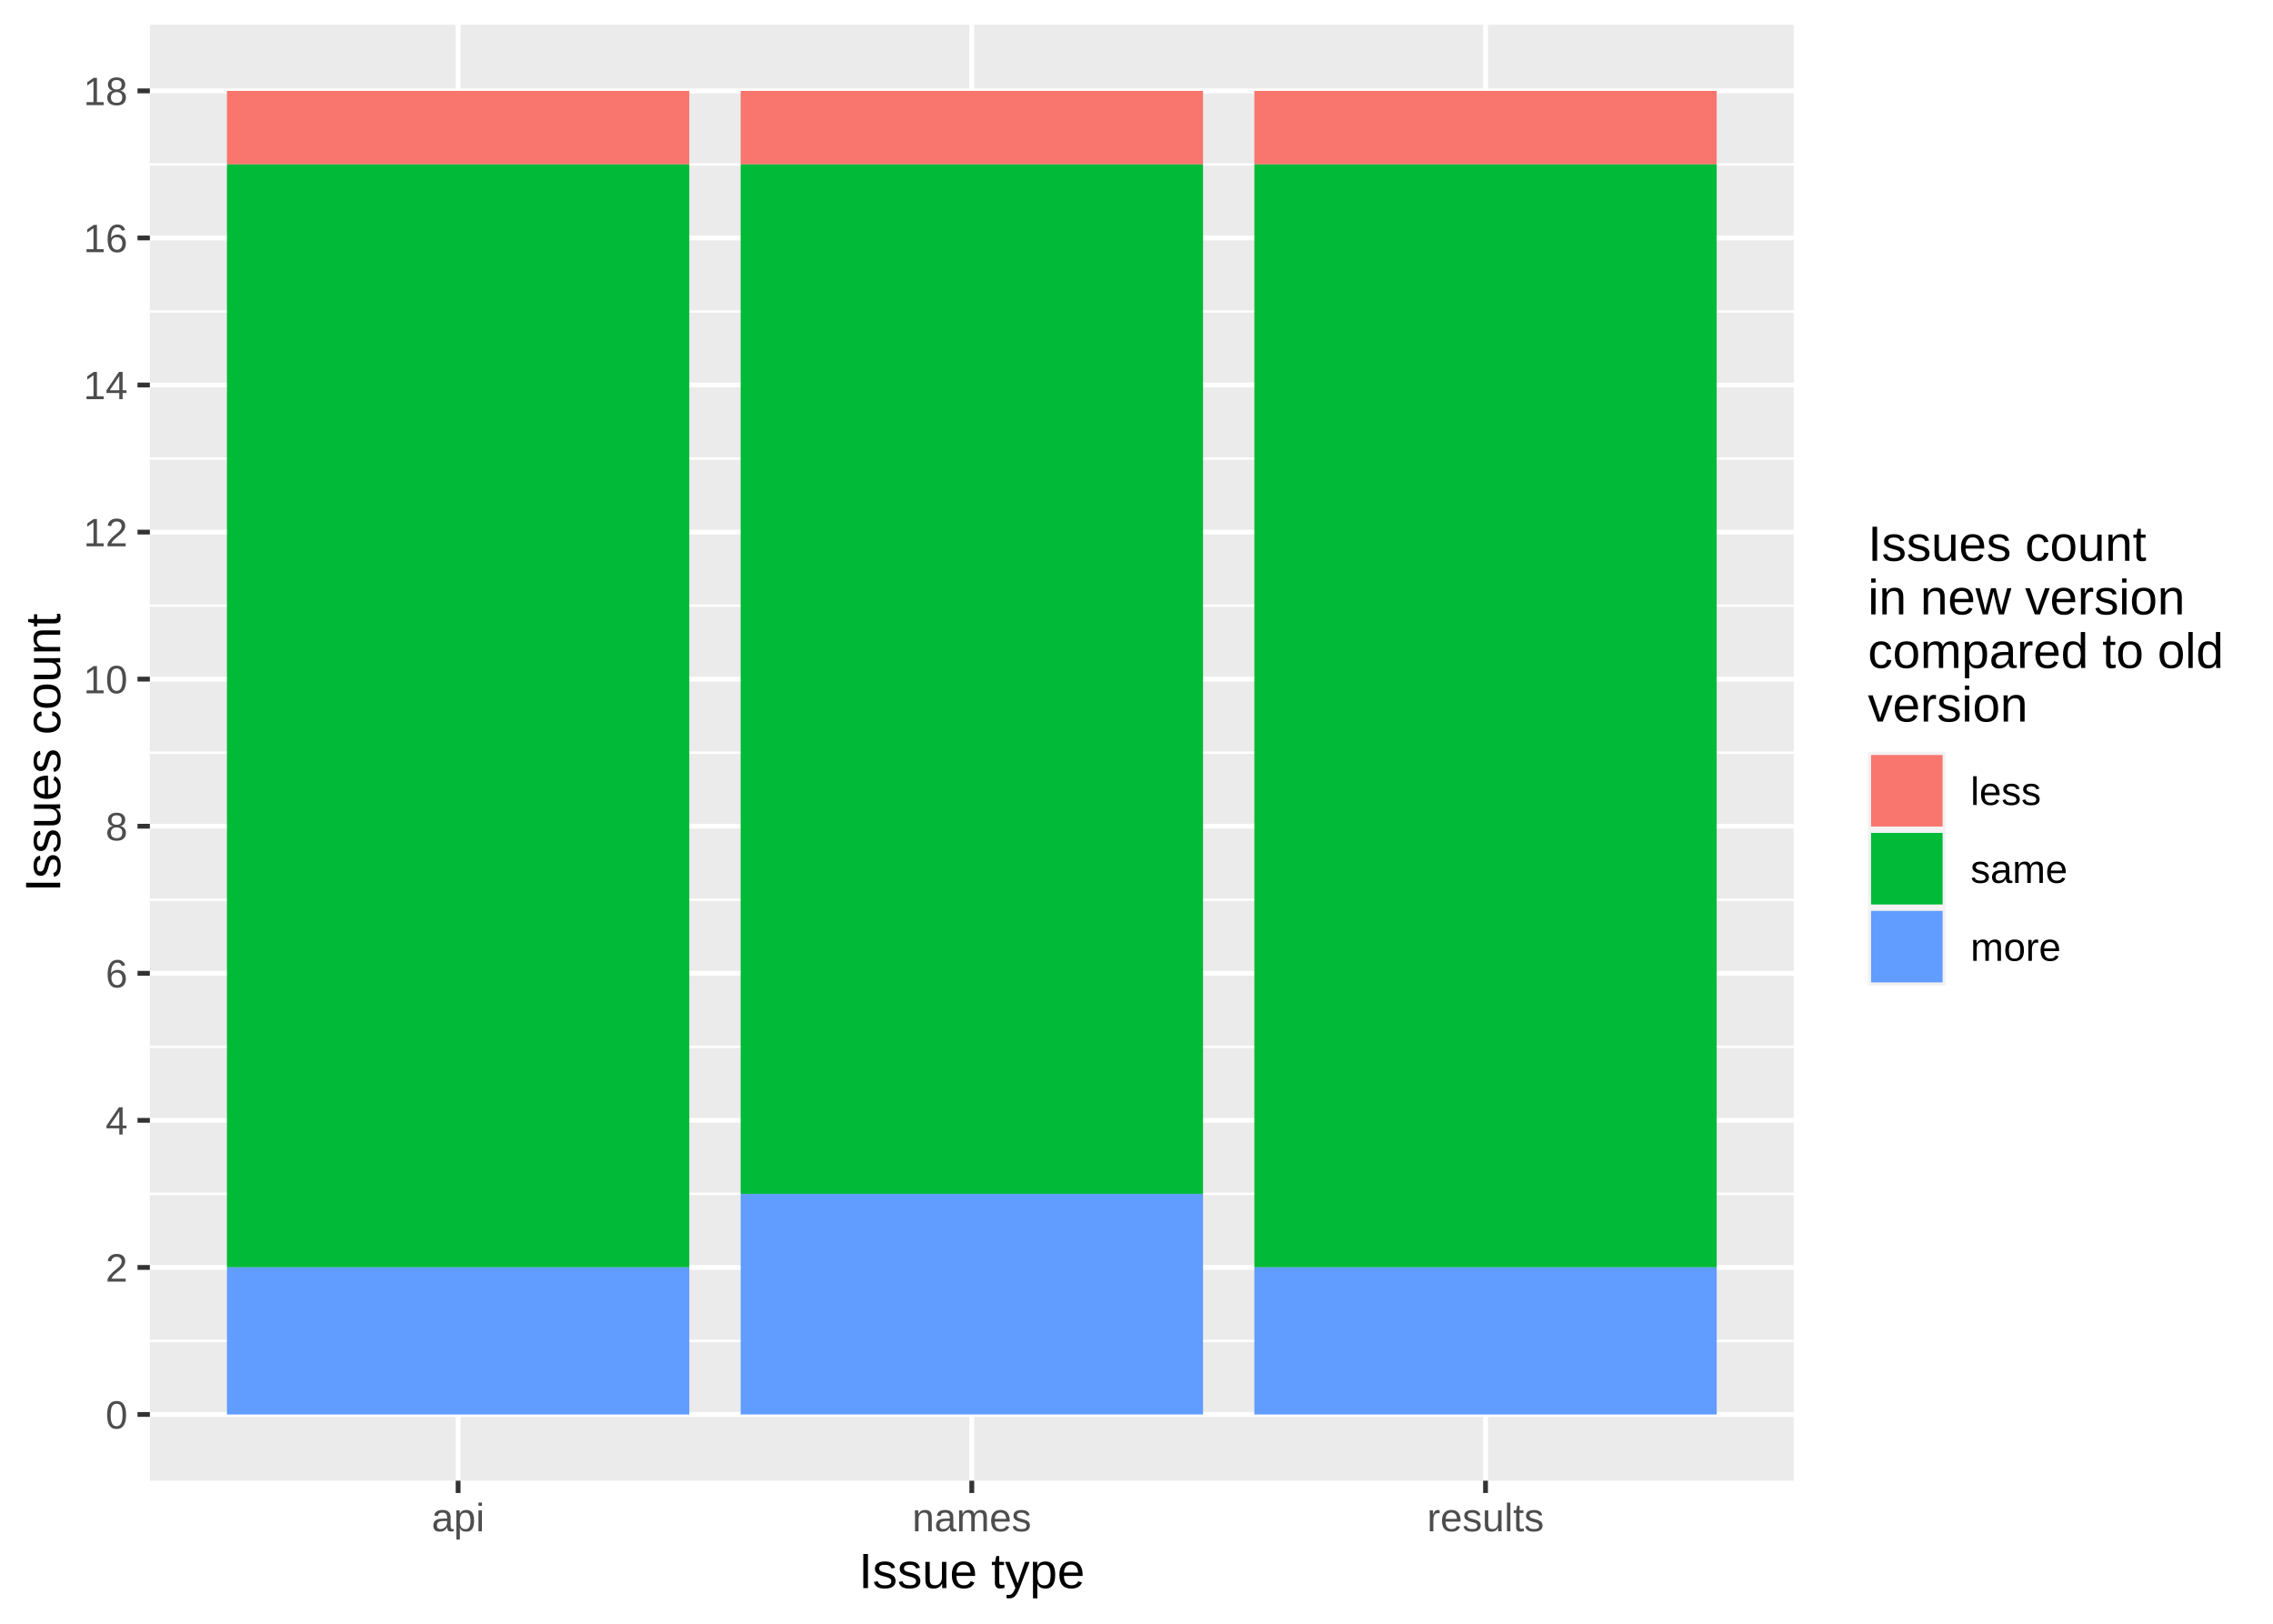
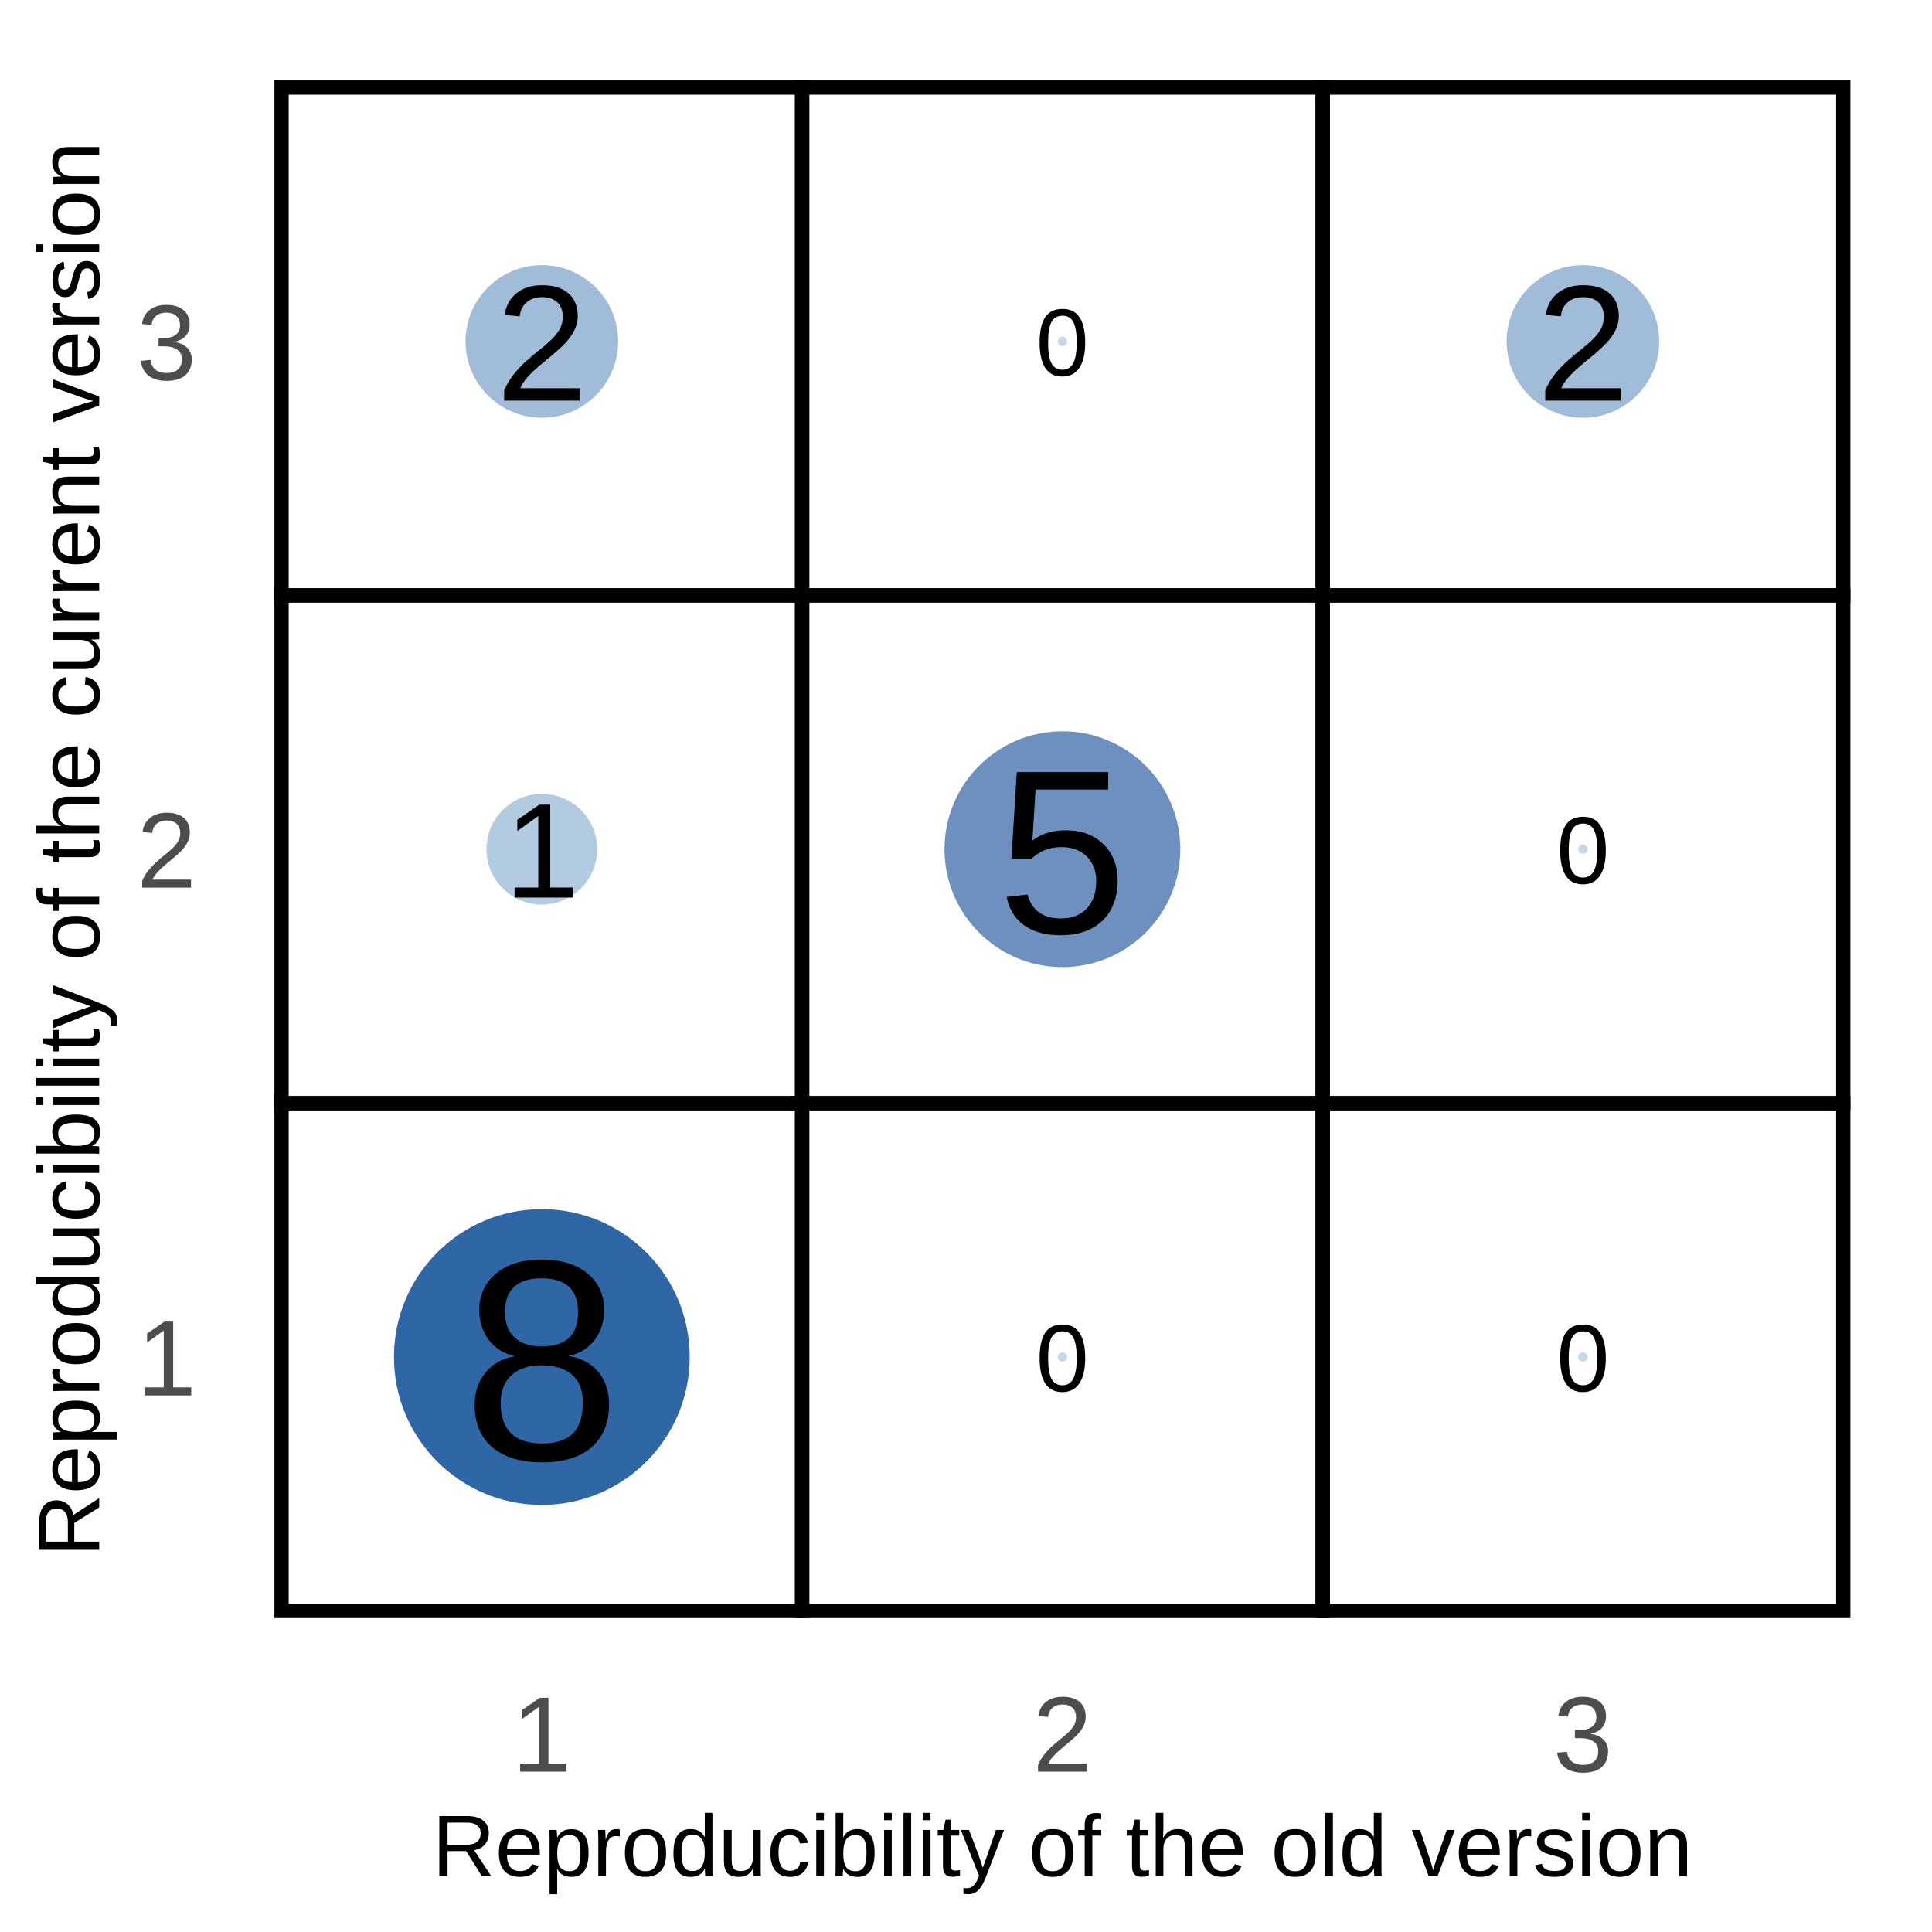
- <svg xmlns="http://www.w3.org/2000/svg" viewBox="0 0 504.00 360.00">
+ <svg xmlns="http://www.w3.org/2000/svg" viewBox="0 0 288.00 288.00">
  <defs>
    <style type="text/css">
    line, polyline, polygon, path, rect, circle {
      fill: none;
      stroke: #000000;
      stroke-linecap: round;
      stroke-linejoin: round;
      stroke-miterlimit: 10.00;
    }
  </style>
  </defs>
  <rect width="100%" height="100%" style="stroke: none; fill: #FFFFFF;" />
-   <rect x="0" y="0.00" width="504.00" height="360.00" style="stroke-width: 1.07; stroke: #FFFFFF; fill: #FFFFFF;" />
  <defs>
-     <clipPath id="cpMzMuMjN8Mzk3LjczfDMyOC4yOHw1LjQ4">
-       <rect x="33.23" y="5.48" width="364.50" height="322.80" />
+     <clipPath id="cpMzQuMjF8MjgyLjUyfDI0Ny43MXw1LjQ4">
+       <rect x="34.21" y="5.48" width="248.31" height="242.23" />
    </clipPath>
  </defs>
-   <rect x="33.23" y="5.48" width="364.50" height="322.80" style="stroke-width: 1.07; stroke: none; fill: #EBEBEB;" clip-path="url(#cpMzMuMjN8Mzk3LjczfDMyOC4yOHw1LjQ4)" />
-   <polyline points="33.23,297.30 397.73,297.30 " style="stroke-width: 0.53; stroke: #FFFFFF; stroke-linecap: butt;" clip-path="url(#cpMzMuMjN8Mzk3LjczfDMyOC4yOHw1LjQ4)" />
-   <polyline points="33.23,264.69 397.73,264.69 " style="stroke-width: 0.53; stroke: #FFFFFF; stroke-linecap: butt;" clip-path="url(#cpMzMuMjN8Mzk3LjczfDMyOC4yOHw1LjQ4)" />
-   <polyline points="33.23,232.09 397.73,232.09 " style="stroke-width: 0.53; stroke: #FFFFFF; stroke-linecap: butt;" clip-path="url(#cpMzMuMjN8Mzk3LjczfDMyOC4yOHw1LjQ4)" />
-   <polyline points="33.23,199.48 397.73,199.48 " style="stroke-width: 0.53; stroke: #FFFFFF; stroke-linecap: butt;" clip-path="url(#cpMzMuMjN8Mzk3LjczfDMyOC4yOHw1LjQ4)" />
-   <polyline points="33.23,166.88 397.73,166.88 " style="stroke-width: 0.53; stroke: #FFFFFF; stroke-linecap: butt;" clip-path="url(#cpMzMuMjN8Mzk3LjczfDMyOC4yOHw1LjQ4)" />
-   <polyline points="33.23,134.27 397.73,134.27 " style="stroke-width: 0.53; stroke: #FFFFFF; stroke-linecap: butt;" clip-path="url(#cpMzMuMjN8Mzk3LjczfDMyOC4yOHw1LjQ4)" />
-   <polyline points="33.23,101.67 397.73,101.67 " style="stroke-width: 0.53; stroke: #FFFFFF; stroke-linecap: butt;" clip-path="url(#cpMzMuMjN8Mzk3LjczfDMyOC4yOHw1LjQ4)" />
-   <polyline points="33.23,69.06 397.73,69.06 " style="stroke-width: 0.53; stroke: #FFFFFF; stroke-linecap: butt;" clip-path="url(#cpMzMuMjN8Mzk3LjczfDMyOC4yOHw1LjQ4)" />
-   <polyline points="33.23,36.45 397.73,36.45 " style="stroke-width: 0.53; stroke: #FFFFFF; stroke-linecap: butt;" clip-path="url(#cpMzMuMjN8Mzk3LjczfDMyOC4yOHw1LjQ4)" />
-   <polyline points="33.23,313.60 397.73,313.60 " style="stroke-width: 1.07; stroke: #FFFFFF; stroke-linecap: butt;" clip-path="url(#cpMzMuMjN8Mzk3LjczfDMyOC4yOHw1LjQ4)" />
-   <polyline points="33.23,281.00 397.73,281.00 " style="stroke-width: 1.07; stroke: #FFFFFF; stroke-linecap: butt;" clip-path="url(#cpMzMuMjN8Mzk3LjczfDMyOC4yOHw1LjQ4)" />
-   <polyline points="33.23,248.39 397.73,248.39 " style="stroke-width: 1.07; stroke: #FFFFFF; stroke-linecap: butt;" clip-path="url(#cpMzMuMjN8Mzk3LjczfDMyOC4yOHw1LjQ4)" />
-   <polyline points="33.23,215.79 397.73,215.79 " style="stroke-width: 1.07; stroke: #FFFFFF; stroke-linecap: butt;" clip-path="url(#cpMzMuMjN8Mzk3LjczfDMyOC4yOHw1LjQ4)" />
-   <polyline points="33.23,183.18 397.73,183.18 " style="stroke-width: 1.07; stroke: #FFFFFF; stroke-linecap: butt;" clip-path="url(#cpMzMuMjN8Mzk3LjczfDMyOC4yOHw1LjQ4)" />
-   <polyline points="33.23,150.57 397.73,150.57 " style="stroke-width: 1.07; stroke: #FFFFFF; stroke-linecap: butt;" clip-path="url(#cpMzMuMjN8Mzk3LjczfDMyOC4yOHw1LjQ4)" />
-   <polyline points="33.23,117.97 397.73,117.97 " style="stroke-width: 1.07; stroke: #FFFFFF; stroke-linecap: butt;" clip-path="url(#cpMzMuMjN8Mzk3LjczfDMyOC4yOHw1LjQ4)" />
-   <polyline points="33.23,85.36 397.73,85.36 " style="stroke-width: 1.07; stroke: #FFFFFF; stroke-linecap: butt;" clip-path="url(#cpMzMuMjN8Mzk3LjczfDMyOC4yOHw1LjQ4)" />
-   <polyline points="33.23,52.76 397.73,52.76 " style="stroke-width: 1.07; stroke: #FFFFFF; stroke-linecap: butt;" clip-path="url(#cpMzMuMjN8Mzk3LjczfDMyOC4yOHw1LjQ4)" />
-   <polyline points="33.23,20.15 397.73,20.15 " style="stroke-width: 1.07; stroke: #FFFFFF; stroke-linecap: butt;" clip-path="url(#cpMzMuMjN8Mzk3LjczfDMyOC4yOHw1LjQ4)" />
-   <polyline points="101.58,328.28 101.58,5.48 " style="stroke-width: 1.07; stroke: #FFFFFF; stroke-linecap: butt;" clip-path="url(#cpMzMuMjN8Mzk3LjczfDMyOC4yOHw1LjQ4)" />
-   <polyline points="215.48,328.28 215.48,5.48 " style="stroke-width: 1.07; stroke: #FFFFFF; stroke-linecap: butt;" clip-path="url(#cpMzMuMjN8Mzk3LjczfDMyOC4yOHw1LjQ4)" />
-   <polyline points="329.39,328.28 329.39,5.48 " style="stroke-width: 1.07; stroke: #FFFFFF; stroke-linecap: butt;" clip-path="url(#cpMzMuMjN8Mzk3LjczfDMyOC4yOHw1LjQ4)" />
-   <rect x="50.32" y="20.15" width="102.52" height="16.30" style="stroke-width: 1.07; stroke: none; stroke-linecap: square; stroke-linejoin: miter; fill: #F8766D;" clip-path="url(#cpMzMuMjN8Mzk3LjczfDMyOC4yOHw1LjQ4)" />
-   <rect x="50.32" y="36.45" width="102.52" height="244.54" style="stroke-width: 1.07; stroke: none; stroke-linecap: square; stroke-linejoin: miter; fill: #00BA38;" clip-path="url(#cpMzMuMjN8Mzk3LjczfDMyOC4yOHw1LjQ4)" />
-   <rect x="50.32" y="281.00" width="102.52" height="32.61" style="stroke-width: 1.07; stroke: none; stroke-linecap: square; stroke-linejoin: miter; fill: #619CFF;" clip-path="url(#cpMzMuMjN8Mzk3LjczfDMyOC4yOHw1LjQ4)" />
-   <rect x="164.23" y="20.15" width="102.52" height="16.30" style="stroke-width: 1.07; stroke: none; stroke-linecap: square; stroke-linejoin: miter; fill: #F8766D;" clip-path="url(#cpMzMuMjN8Mzk3LjczfDMyOC4yOHw1LjQ4)" />
-   <rect x="164.23" y="36.45" width="102.52" height="228.24" style="stroke-width: 1.07; stroke: none; stroke-linecap: square; stroke-linejoin: miter; fill: #00BA38;" clip-path="url(#cpMzMuMjN8Mzk3LjczfDMyOC4yOHw1LjQ4)" />
-   <rect x="164.23" y="264.69" width="102.52" height="48.91" style="stroke-width: 1.07; stroke: none; stroke-linecap: square; stroke-linejoin: miter; fill: #619CFF;" clip-path="url(#cpMzMuMjN8Mzk3LjczfDMyOC4yOHw1LjQ4)" />
-   <rect x="278.13" y="20.15" width="102.52" height="16.30" style="stroke-width: 1.07; stroke: none; stroke-linecap: square; stroke-linejoin: miter; fill: #F8766D;" clip-path="url(#cpMzMuMjN8Mzk3LjczfDMyOC4yOHw1LjQ4)" />
-   <rect x="278.13" y="36.45" width="102.52" height="244.54" style="stroke-width: 1.07; stroke: none; stroke-linecap: square; stroke-linejoin: miter; fill: #00BA38;" clip-path="url(#cpMzMuMjN8Mzk3LjczfDMyOC4yOHw1LjQ4)" />
-   <rect x="278.13" y="281.00" width="102.52" height="32.61" style="stroke-width: 1.07; stroke: none; stroke-linecap: square; stroke-linejoin: miter; fill: #619CFF;" clip-path="url(#cpMzMuMjN8Mzk3LjczfDMyOC4yOHw1LjQ4)" />
+   <circle cx="80.77" cy="202.29" r="21.69" style="stroke-width: 0.71; stroke: #2F66A6; fill: #2F66A6;" clip-path="url(#cpMzQuMjF8MjgyLjUyfDI0Ny43MXw1LjQ4)" />
+   <circle cx="80.77" cy="126.59" r="7.90" style="stroke-width: 0.71; stroke: #B2CBE1; fill: #B2CBE1;" clip-path="url(#cpMzQuMjF8MjgyLjUyfDI0Ny43MXw1LjQ4)" />
+   <circle cx="80.77" cy="50.90" r="11.02" style="stroke-width: 0.71; stroke: #A1BCD8; fill: #A1BCD8;" clip-path="url(#cpMzQuMjF8MjgyLjUyfDI0Ny43MXw1LjQ4)" />
+   <circle cx="158.37" cy="202.29" r="0.35" style="stroke-width: 0.71; stroke: #C3DBE9; fill: #C3DBE9;" clip-path="url(#cpMzQuMjF8MjgyLjUyfDI0Ny43MXw1LjQ4)" />
+   <circle cx="158.37" cy="126.59" r="17.22" style="stroke-width: 0.71; stroke: #6D90BF; fill: #6D90BF;" clip-path="url(#cpMzQuMjF8MjgyLjUyfDI0Ny43MXw1LjQ4)" />
+   <circle cx="158.37" cy="50.90" r="0.35" style="stroke-width: 0.71; stroke: #C3DBE9; fill: #C3DBE9;" clip-path="url(#cpMzQuMjF8MjgyLjUyfDI0Ny43MXw1LjQ4)" />
+   <circle cx="235.96" cy="202.29" r="0.35" style="stroke-width: 0.71; stroke: #C3DBE9; fill: #C3DBE9;" clip-path="url(#cpMzQuMjF8MjgyLjUyfDI0Ny43MXw1LjQ4)" />
+   <circle cx="235.96" cy="126.59" r="0.35" style="stroke-width: 0.71; stroke: #C3DBE9; fill: #C3DBE9;" clip-path="url(#cpMzQuMjF8MjgyLjUyfDI0Ny43MXw1LjQ4)" />
+   <circle cx="235.96" cy="50.90" r="11.02" style="stroke-width: 0.71; stroke: #A1BCD8; fill: #A1BCD8;" clip-path="url(#cpMzQuMjF8MjgyLjUyfDI0Ny43MXw1LjQ4)" />
+   <g clip-path="url(#cpMzQuMjF8MjgyLjUyfDI0Ny43MXw1LjQ4)">
+     <text x="68.90" y="217.57" style="font-size: 42.68px; font-family: Arial;" textLength="23.74px" lengthAdjust="spacingAndGlyphs">8</text>
+   </g>
+   <g clip-path="url(#cpMzQuMjF8MjgyLjUyfDI0Ny43MXw1LjQ4)">
+     <text x="75.18" y="133.80" style="font-size: 20.12px; font-family: Arial;" textLength="11.19px" lengthAdjust="spacingAndGlyphs">1</text>
+   </g>
+   <g clip-path="url(#cpMzQuMjF8MjgyLjUyfDI0Ny43MXw1LjQ4)">
+     <text x="73.92" y="59.72" style="font-size: 24.64px; font-family: Arial;" textLength="13.70px" lengthAdjust="spacingAndGlyphs">2</text>
+   </g>
+   <g clip-path="url(#cpMzQuMjF8MjgyLjUyfDI0Ny43MXw1LjQ4)">
+     <text x="154.41" y="207.38" style="font-size: 14.23px; font-family: Arial;" textLength="7.91px" lengthAdjust="spacingAndGlyphs">0</text>
+   </g>
+   <g clip-path="url(#cpMzQuMjF8MjgyLjUyfDI0Ny43MXw1LjQ4)">
+     <text x="148.68" y="139.07" style="font-size: 34.85px; font-family: Arial;" textLength="19.38px" lengthAdjust="spacingAndGlyphs">5</text>
+   </g>
+   <g clip-path="url(#cpMzQuMjF8MjgyLjUyfDI0Ny43MXw1LjQ4)">
+     <text x="154.41" y="55.99" style="font-size: 14.23px; font-family: Arial;" textLength="7.91px" lengthAdjust="spacingAndGlyphs">0</text>
+   </g>
+   <g clip-path="url(#cpMzQuMjF8MjgyLjUyfDI0Ny43MXw1LjQ4)">
+     <text x="232.01" y="207.38" style="font-size: 14.23px; font-family: Arial;" textLength="7.91px" lengthAdjust="spacingAndGlyphs">0</text>
+   </g>
+   <g clip-path="url(#cpMzQuMjF8MjgyLjUyfDI0Ny43MXw1LjQ4)">
+     <text x="232.01" y="131.69" style="font-size: 14.23px; font-family: Arial;" textLength="7.91px" lengthAdjust="spacingAndGlyphs">0</text>
+   </g>
+   <g clip-path="url(#cpMzQuMjF8MjgyLjUyfDI0Ny43MXw1LjQ4)">
+     <text x="229.11" y="59.72" style="font-size: 24.64px; font-family: Arial;" textLength="13.70px" lengthAdjust="spacingAndGlyphs">2</text>
+   </g>
+   <rect x="41.97" y="164.44" width="77.60" height="75.70" style="stroke-width: 2.13; stroke-linecap: square; stroke-linejoin: miter;" clip-path="url(#cpMzQuMjF8MjgyLjUyfDI0Ny43MXw1LjQ4)" />
+   <rect x="41.97" y="88.75" width="77.60" height="75.70" style="stroke-width: 2.13; stroke-linecap: square; stroke-linejoin: miter;" clip-path="url(#cpMzQuMjF8MjgyLjUyfDI0Ny43MXw1LjQ4)" />
+   <rect x="41.97" y="13.05" width="77.60" height="75.70" style="stroke-width: 2.13; stroke-linecap: square; stroke-linejoin: miter;" clip-path="url(#cpMzQuMjF8MjgyLjUyfDI0Ny43MXw1LjQ4)" />
+   <rect x="119.57" y="164.44" width="77.60" height="75.70" style="stroke-width: 2.13; stroke-linecap: square; stroke-linejoin: miter;" clip-path="url(#cpMzQuMjF8MjgyLjUyfDI0Ny43MXw1LjQ4)" />
+   <rect x="119.57" y="88.75" width="77.60" height="75.70" style="stroke-width: 2.13; stroke-linecap: square; stroke-linejoin: miter;" clip-path="url(#cpMzQuMjF8MjgyLjUyfDI0Ny43MXw1LjQ4)" />
+   <rect x="119.57" y="13.05" width="77.60" height="75.70" style="stroke-width: 2.13; stroke-linecap: square; stroke-linejoin: miter;" clip-path="url(#cpMzQuMjF8MjgyLjUyfDI0Ny43MXw1LjQ4)" />
+   <rect x="197.17" y="164.44" width="77.60" height="75.70" style="stroke-width: 2.13; stroke-linecap: square; stroke-linejoin: miter;" clip-path="url(#cpMzQuMjF8MjgyLjUyfDI0Ny43MXw1LjQ4)" />
+   <rect x="197.17" y="88.75" width="77.60" height="75.70" style="stroke-width: 2.13; stroke-linecap: square; stroke-linejoin: miter;" clip-path="url(#cpMzQuMjF8MjgyLjUyfDI0Ny43MXw1LjQ4)" />
+   <rect x="197.17" y="13.05" width="77.60" height="75.70" style="stroke-width: 2.13; stroke-linecap: square; stroke-linejoin: miter;" clip-path="url(#cpMzQuMjF8MjgyLjUyfDI0Ny43MXw1LjQ4)" />
  <defs>
-     <clipPath id="cpMC4wMHw1MDQuMDB8MzYwLjAwfDAuMDA=">
-       <rect x="0.00" y="0.00" width="504.00" height="360.00" />
+     <clipPath id="cpMC4wMHwyODguMDB8Mjg4LjAwfDAuMDA=">
+       <rect x="0.00" y="0.00" width="288.00" height="288.00" />
    </clipPath>
  </defs>
-   <g clip-path="url(#cpMC4wMHw1MDQuMDB8MzYwLjAwfDAuMDA=)">
-     <text x="23.41" y="316.75" style="font-size: 8.80px; fill: #4D4D4D; font-family: Arial;" textLength="4.89px" lengthAdjust="spacingAndGlyphs">0</text>
+   <g clip-path="url(#cpMC4wMHwyODguMDB8Mjg4LjAwfDAuMDA=)">
+     <text x="20.38" y="208.02" style="font-size: 16.00px; fill: #4D4D4D; font-family: Arial;" textLength="8.90px" lengthAdjust="spacingAndGlyphs">1</text>
  </g>
-   <g clip-path="url(#cpMC4wMHw1MDQuMDB8MzYwLjAwfDAuMDA=)">
-     <text x="23.41" y="284.15" style="font-size: 8.80px; fill: #4D4D4D; font-family: Arial;" textLength="4.89px" lengthAdjust="spacingAndGlyphs">2</text>
+   <g clip-path="url(#cpMC4wMHwyODguMDB8Mjg4LjAwfDAuMDA=)">
+     <text x="20.38" y="132.32" style="font-size: 16.00px; fill: #4D4D4D; font-family: Arial;" textLength="8.90px" lengthAdjust="spacingAndGlyphs">2</text>
  </g>
-   <g clip-path="url(#cpMC4wMHw1MDQuMDB8MzYwLjAwfDAuMDA=)">
-     <text x="23.41" y="251.54" style="font-size: 8.80px; fill: #4D4D4D; font-family: Arial;" textLength="4.89px" lengthAdjust="spacingAndGlyphs">4</text>
+   <g clip-path="url(#cpMC4wMHwyODguMDB8Mjg4LjAwfDAuMDA=)">
+     <text x="20.38" y="56.62" style="font-size: 16.00px; fill: #4D4D4D; font-family: Arial;" textLength="8.90px" lengthAdjust="spacingAndGlyphs">3</text>
  </g>
-   <g clip-path="url(#cpMC4wMHw1MDQuMDB8MzYwLjAwfDAuMDA=)">
-     <text x="23.41" y="218.94" style="font-size: 8.80px; fill: #4D4D4D; font-family: Arial;" textLength="4.89px" lengthAdjust="spacingAndGlyphs">6</text>
+   <g clip-path="url(#cpMC4wMHwyODguMDB8Mjg4LjAwfDAuMDA=)">
+     <text x="76.32" y="264.10" style="font-size: 16.00px; fill: #4D4D4D; font-family: Arial;" textLength="8.90px" lengthAdjust="spacingAndGlyphs">1</text>
  </g>
-   <g clip-path="url(#cpMC4wMHw1MDQuMDB8MzYwLjAwfDAuMDA=)">
-     <text x="23.41" y="186.33" style="font-size: 8.80px; fill: #4D4D4D; font-family: Arial;" textLength="4.89px" lengthAdjust="spacingAndGlyphs">8</text>
+   <g clip-path="url(#cpMC4wMHwyODguMDB8Mjg4LjAwfDAuMDA=)">
+     <text x="153.92" y="264.10" style="font-size: 16.00px; fill: #4D4D4D; font-family: Arial;" textLength="8.90px" lengthAdjust="spacingAndGlyphs">2</text>
  </g>
-   <g clip-path="url(#cpMC4wMHw1MDQuMDB8MzYwLjAwfDAuMDA=)">
-     <text x="18.51" y="153.72" style="font-size: 8.80px; fill: #4D4D4D; font-family: Arial;" textLength="9.79px" lengthAdjust="spacingAndGlyphs">10</text>
+   <g clip-path="url(#cpMC4wMHwyODguMDB8Mjg4LjAwfDAuMDA=)">
+     <text x="231.51" y="264.10" style="font-size: 16.00px; fill: #4D4D4D; font-family: Arial;" textLength="8.90px" lengthAdjust="spacingAndGlyphs">3</text>
  </g>
-   <g clip-path="url(#cpMC4wMHw1MDQuMDB8MzYwLjAwfDAuMDA=)">
-     <text x="18.51" y="121.12" style="font-size: 8.80px; fill: #4D4D4D; font-family: Arial;" textLength="9.79px" lengthAdjust="spacingAndGlyphs">12</text>
+   <g clip-path="url(#cpMC4wMHwyODguMDB8Mjg4LjAwfDAuMDA=)">
+     <text x="64.43" y="279.66" style="font-size: 13.00px; font-family: Arial;" textLength="187.88px" lengthAdjust="spacingAndGlyphs">Reproducibility of the old version</text>
  </g>
-   <g clip-path="url(#cpMC4wMHw1MDQuMDB8MzYwLjAwfDAuMDA=)">
-     <text x="18.51" y="88.51" style="font-size: 8.80px; fill: #4D4D4D; font-family: Arial;" textLength="9.79px" lengthAdjust="spacingAndGlyphs">14</text>
-   </g>
-   <g clip-path="url(#cpMC4wMHw1MDQuMDB8MzYwLjAwfDAuMDA=)">
-     <text x="18.51" y="55.91" style="font-size: 8.80px; fill: #4D4D4D; font-family: Arial;" textLength="9.79px" lengthAdjust="spacingAndGlyphs">16</text>
-   </g>
-   <g clip-path="url(#cpMC4wMHw1MDQuMDB8MzYwLjAwfDAuMDA=)">
-     <text x="18.51" y="23.30" style="font-size: 8.80px; fill: #4D4D4D; font-family: Arial;" textLength="9.79px" lengthAdjust="spacingAndGlyphs">18</text>
-   </g>
-   <polyline points="30.49,313.60 33.23,313.60 " style="stroke-width: 1.07; stroke: #333333; stroke-linecap: butt;" clip-path="url(#cpMC4wMHw1MDQuMDB8MzYwLjAwfDAuMDA=)" />
-   <polyline points="30.49,281.00 33.23,281.00 " style="stroke-width: 1.07; stroke: #333333; stroke-linecap: butt;" clip-path="url(#cpMC4wMHw1MDQuMDB8MzYwLjAwfDAuMDA=)" />
-   <polyline points="30.49,248.39 33.23,248.39 " style="stroke-width: 1.07; stroke: #333333; stroke-linecap: butt;" clip-path="url(#cpMC4wMHw1MDQuMDB8MzYwLjAwfDAuMDA=)" />
-   <polyline points="30.49,215.79 33.23,215.79 " style="stroke-width: 1.07; stroke: #333333; stroke-linecap: butt;" clip-path="url(#cpMC4wMHw1MDQuMDB8MzYwLjAwfDAuMDA=)" />
-   <polyline points="30.49,183.18 33.23,183.18 " style="stroke-width: 1.07; stroke: #333333; stroke-linecap: butt;" clip-path="url(#cpMC4wMHw1MDQuMDB8MzYwLjAwfDAuMDA=)" />
-   <polyline points="30.49,150.57 33.23,150.57 " style="stroke-width: 1.07; stroke: #333333; stroke-linecap: butt;" clip-path="url(#cpMC4wMHw1MDQuMDB8MzYwLjAwfDAuMDA=)" />
-   <polyline points="30.49,117.97 33.23,117.97 " style="stroke-width: 1.07; stroke: #333333; stroke-linecap: butt;" clip-path="url(#cpMC4wMHw1MDQuMDB8MzYwLjAwfDAuMDA=)" />
-   <polyline points="30.49,85.36 33.23,85.36 " style="stroke-width: 1.07; stroke: #333333; stroke-linecap: butt;" clip-path="url(#cpMC4wMHw1MDQuMDB8MzYwLjAwfDAuMDA=)" />
-   <polyline points="30.49,52.76 33.23,52.76 " style="stroke-width: 1.07; stroke: #333333; stroke-linecap: butt;" clip-path="url(#cpMC4wMHw1MDQuMDB8MzYwLjAwfDAuMDA=)" />
-   <polyline points="30.49,20.15 33.23,20.15 " style="stroke-width: 1.07; stroke: #333333; stroke-linecap: butt;" clip-path="url(#cpMC4wMHw1MDQuMDB8MzYwLjAwfDAuMDA=)" />
-   <polyline points="101.58,331.02 101.58,328.28 " style="stroke-width: 1.07; stroke: #333333; stroke-linecap: butt;" clip-path="url(#cpMC4wMHw1MDQuMDB8MzYwLjAwfDAuMDA=)" />
-   <polyline points="215.48,331.02 215.48,328.28 " style="stroke-width: 1.07; stroke: #333333; stroke-linecap: butt;" clip-path="url(#cpMC4wMHw1MDQuMDB8MzYwLjAwfDAuMDA=)" />
-   <polyline points="329.39,331.02 329.39,328.28 " style="stroke-width: 1.07; stroke: #333333; stroke-linecap: butt;" clip-path="url(#cpMC4wMHw1MDQuMDB8MzYwLjAwfDAuMDA=)" />
-   <g clip-path="url(#cpMC4wMHw1MDQuMDB8MzYwLjAwfDAuMDA=)">
-     <text x="95.71" y="339.51" style="font-size: 8.80px; fill: #4D4D4D; font-family: Arial;" textLength="11.74px" lengthAdjust="spacingAndGlyphs">api</text>
-   </g>
-   <g clip-path="url(#cpMC4wMHw1MDQuMDB8MzYwLjAwfDAuMDA=)">
-     <text x="202.28" y="339.51" style="font-size: 8.80px; fill: #4D4D4D; font-family: Arial;" textLength="26.41px" lengthAdjust="spacingAndGlyphs">names</text>
-   </g>
-   <g clip-path="url(#cpMC4wMHw1MDQuMDB8MzYwLjAwfDAuMDA=)">
-     <text x="316.43" y="339.51" style="font-size: 8.80px; fill: #4D4D4D; font-family: Arial;" textLength="25.92px" lengthAdjust="spacingAndGlyphs">results</text>
-   </g>
-   <g clip-path="url(#cpMC4wMHw1MDQuMDB8MzYwLjAwfDAuMDA=)">
-     <text x="190.41" y="352.10" style="font-size: 11.00px; font-family: Arial;" textLength="50.14px" lengthAdjust="spacingAndGlyphs">Issue type</text>
-   </g>
-   <g clip-path="url(#cpMC4wMHw1MDQuMDB8MzYwLjAwfDAuMDA=)">
-     <text transform="translate(13.35,197.76) rotate(-90)" style="font-size: 11.00px; font-family: Arial;" textLength="61.76px" lengthAdjust="spacingAndGlyphs">Issues count</text>
-   </g>
-   <rect x="408.69" y="109.76" width="89.83" height="114.24" style="stroke-width: 1.07; stroke: none; fill: #FFFFFF;" clip-path="url(#cpMC4wMHw1MDQuMDB8MzYwLjAwfDAuMDA=)" />
-   <g clip-path="url(#cpMC4wMHw1MDQuMDB8MzYwLjAwfDAuMDA=)">
-     <text x="414.17" y="124.34" style="font-size: 11.00px; font-family: Arial;" textLength="61.76px" lengthAdjust="spacingAndGlyphs">Issues count</text>
-   </g>
-   <g clip-path="url(#cpMC4wMHw1MDQuMDB8MzYwLjAwfDAuMDA=)">
-     <text x="414.17" y="136.22" style="font-size: 11.00px; font-family: Arial;" textLength="70.31px" lengthAdjust="spacingAndGlyphs">in new version</text>
-   </g>
-   <g clip-path="url(#cpMC4wMHw1MDQuMDB8MzYwLjAwfDAuMDA=)">
-     <text x="414.17" y="148.10" style="font-size: 11.00px; font-family: Arial;" textLength="78.88px" lengthAdjust="spacingAndGlyphs">compared to old</text>
-   </g>
-   <g clip-path="url(#cpMC4wMHw1MDQuMDB8MzYwLjAwfDAuMDA=)">
-     <text x="414.17" y="159.98" style="font-size: 11.00px; font-family: Arial;" textLength="35.46px" lengthAdjust="spacingAndGlyphs">version</text>
-   </g>
-   <rect x="414.17" y="166.68" width="17.28" height="17.28" style="stroke-width: 1.07; stroke: none; fill: #F2F2F2;" clip-path="url(#cpMC4wMHw1MDQuMDB8MzYwLjAwfDAuMDA=)" />
-   <rect x="414.88" y="167.39" width="15.86" height="15.86" style="stroke-width: 1.07; stroke: none; stroke-linecap: square; stroke-linejoin: miter; fill: #F8766D;" clip-path="url(#cpMC4wMHw1MDQuMDB8MzYwLjAwfDAuMDA=)" />
-   <rect x="414.17" y="183.96" width="17.28" height="17.28" style="stroke-width: 1.07; stroke: none; fill: #F2F2F2;" clip-path="url(#cpMC4wMHw1MDQuMDB8MzYwLjAwfDAuMDA=)" />
-   <rect x="414.88" y="184.67" width="15.86" height="15.86" style="stroke-width: 1.07; stroke: none; stroke-linecap: square; stroke-linejoin: miter; fill: #00BA38;" clip-path="url(#cpMC4wMHw1MDQuMDB8MzYwLjAwfDAuMDA=)" />
-   <rect x="414.17" y="201.24" width="17.28" height="17.28" style="stroke-width: 1.07; stroke: none; fill: #F2F2F2;" clip-path="url(#cpMC4wMHw1MDQuMDB8MzYwLjAwfDAuMDA=)" />
-   <rect x="414.88" y="201.95" width="15.86" height="15.86" style="stroke-width: 1.07; stroke: none; stroke-linecap: square; stroke-linejoin: miter; fill: #619CFF;" clip-path="url(#cpMC4wMHw1MDQuMDB8MzYwLjAwfDAuMDA=)" />
-   <g clip-path="url(#cpMC4wMHw1MDQuMDB8MzYwLjAwfDAuMDA=)">
-     <text x="436.93" y="178.47" style="font-size: 8.80px; font-family: Arial;" textLength="15.65px" lengthAdjust="spacingAndGlyphs">less</text>
-   </g>
-   <g clip-path="url(#cpMC4wMHw1MDQuMDB8MzYwLjAwfDAuMDA=)">
-     <text x="436.93" y="195.75" style="font-size: 8.80px; font-family: Arial;" textLength="21.52px" lengthAdjust="spacingAndGlyphs">same</text>
-   </g>
-   <g clip-path="url(#cpMC4wMHw1MDQuMDB8MzYwLjAwfDAuMDA=)">
-     <text x="436.93" y="213.03" style="font-size: 8.80px; font-family: Arial;" textLength="20.05px" lengthAdjust="spacingAndGlyphs">more</text>
+   <g clip-path="url(#cpMC4wMHwyODguMDB8Mjg4LjAwfDAuMDA=)">
+     <text transform="translate(14.79,232.09) rotate(-90)" style="font-size: 13.00px; font-family: Arial;" textLength="210.99px" lengthAdjust="spacingAndGlyphs">Reproducibility of the current version</text>
  </g>
</svg>
